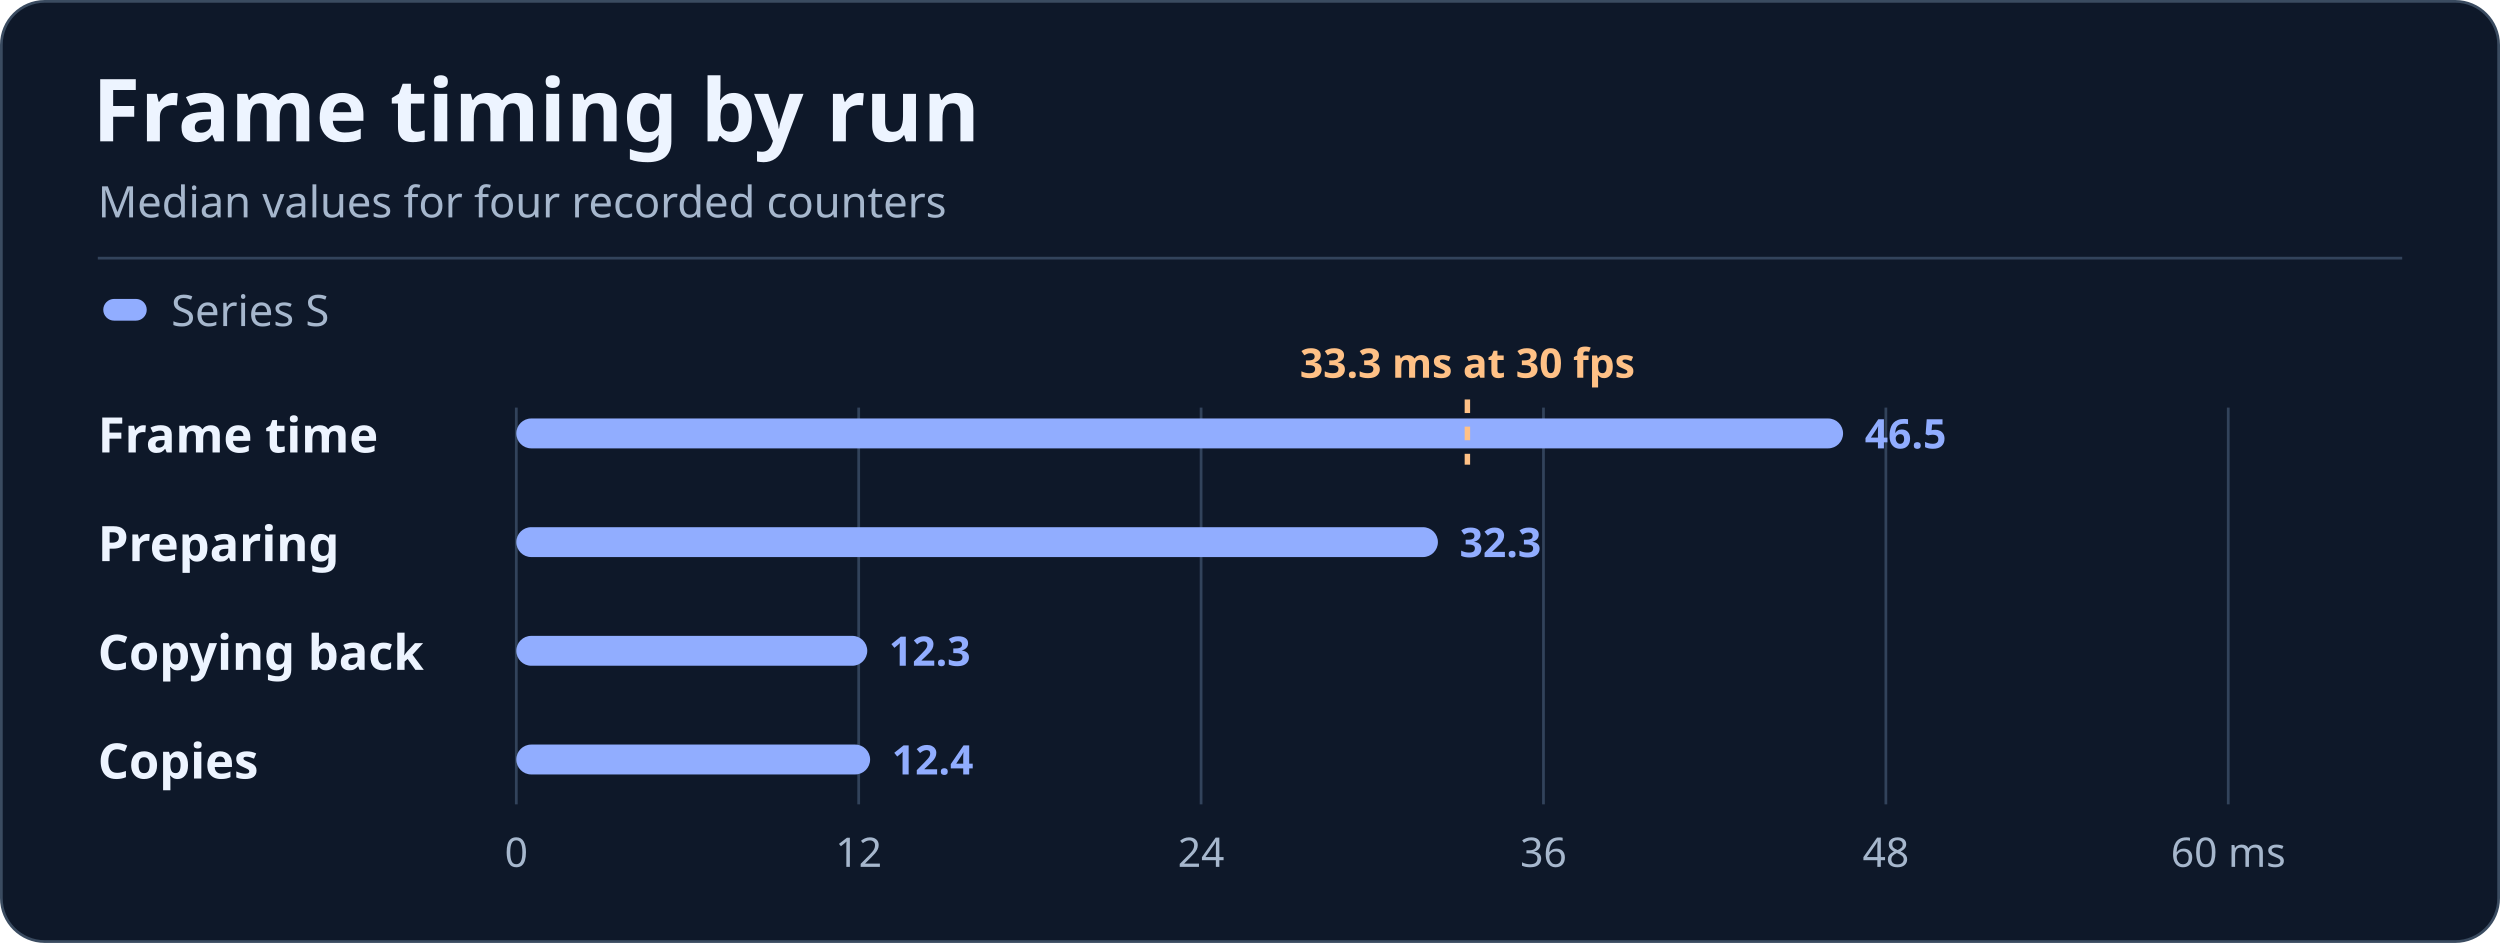
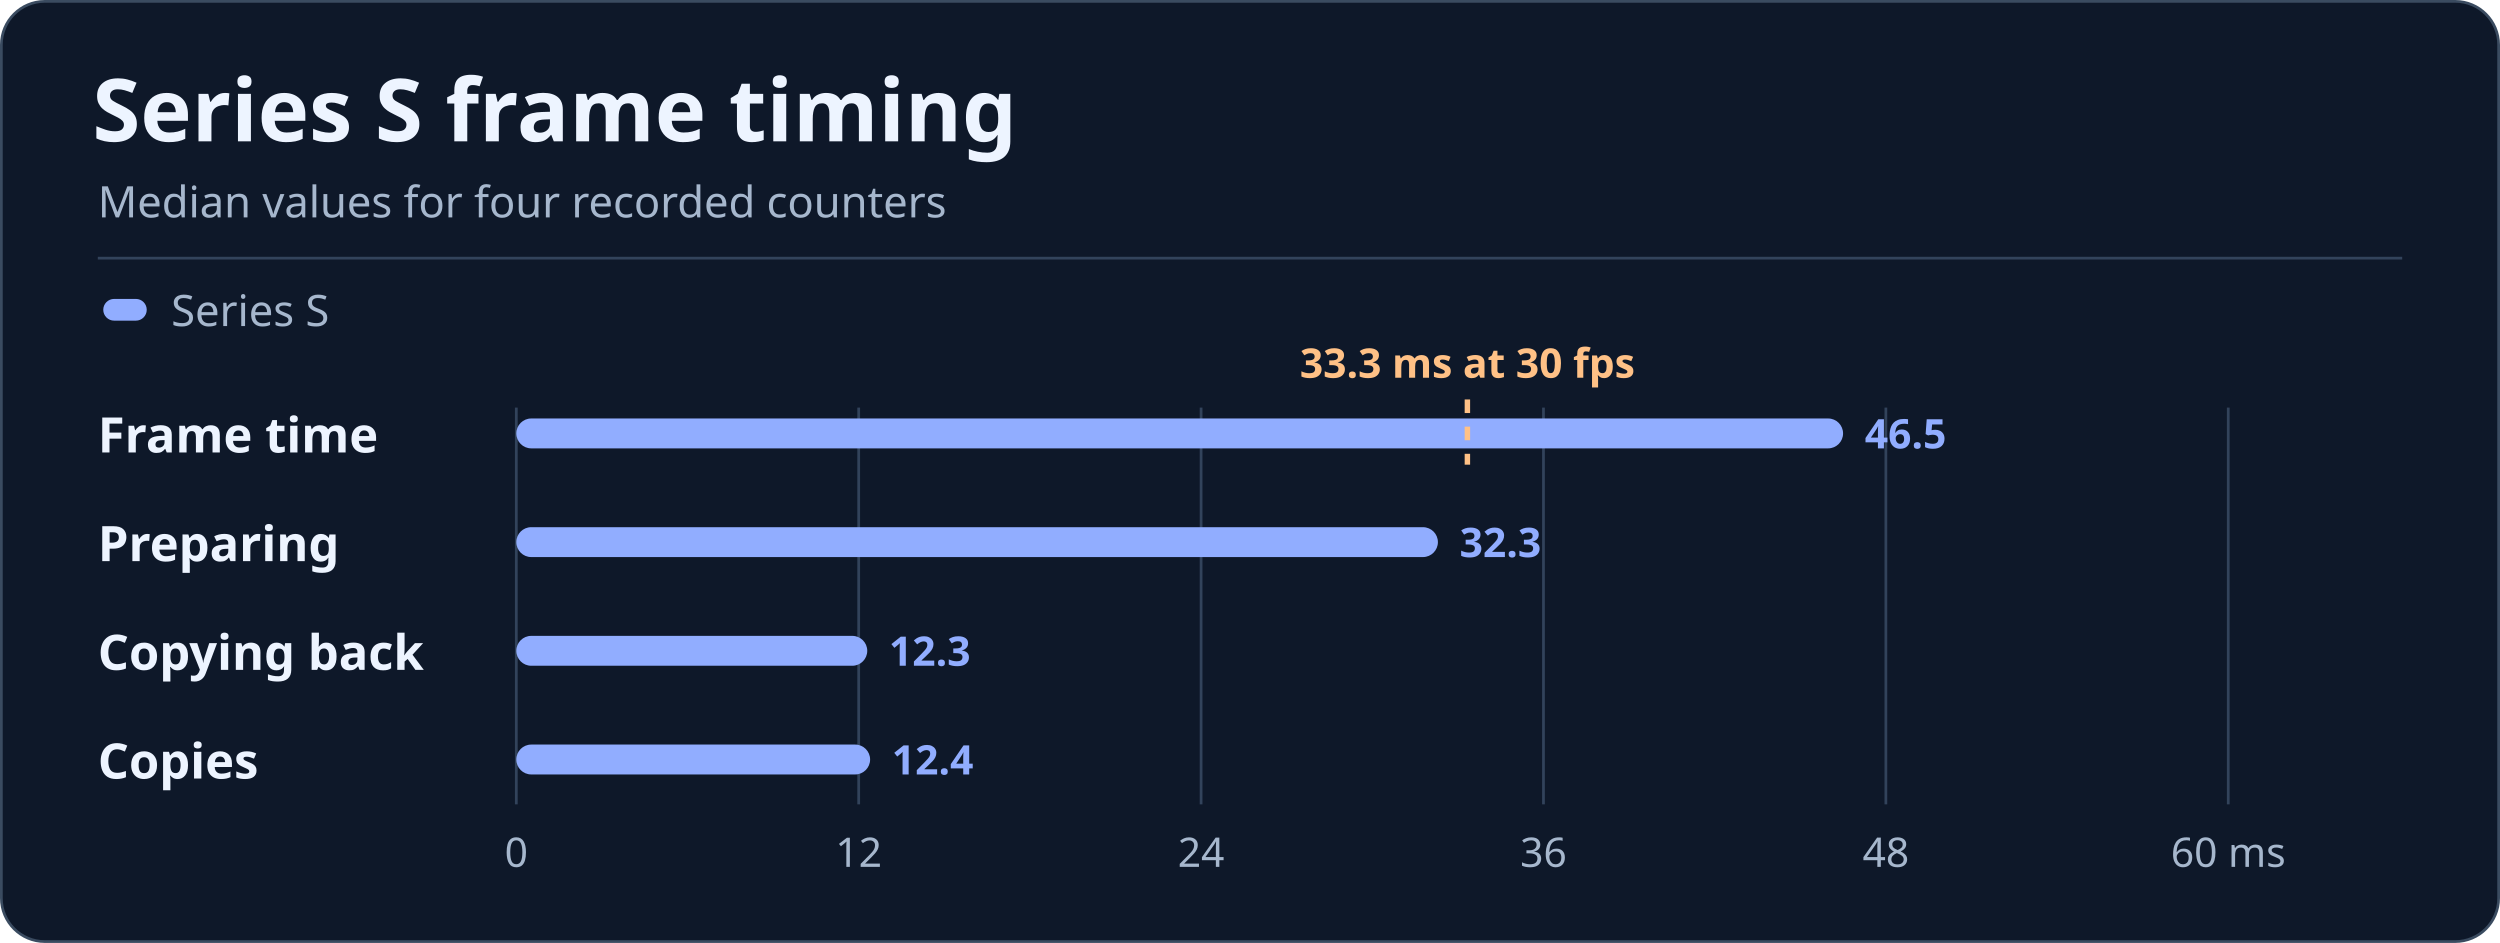
<svg xmlns="http://www.w3.org/2000/svg" width="920" height="347" viewBox="0 0 920 347" role="img" aria-labelledby="title description">
  <style>
    text { font-family: system-ui, 'Segoe UI', sans-serif; font-variant-numeric: tabular-nums; }
    .muted { fill: #A6B7CD; font-size: 16px; }
    .tick { fill: #A6B7CD; font-size: 15px; }
    .grid { stroke: #32435B; stroke-width: 1; }
    .guide { stroke: #FFC186; stroke-width: 2; stroke-dasharray: 5 5; }
  </style>
  <rect x=".5" y=".5" width="919" height="346" rx="16" fill="#0E1829" stroke="#3A4B60" />
-   <text x="34" y="52" fill="#EDF4FF" font-size="32" font-weight="730">Frame timing by run</text>
+   <text x="34" y="52" fill="#EDF4FF" font-size="32" font-weight="730">Series S frame timing</text>
  <text x="36" y="80" class="muted">Median values for four recorded counters</text>
  <path d="M36 95H884" class="grid" />
  <rect x="38" y="110" width="16" height="8" rx="4" fill="#91ADFF" />
  <text x="63" y="120" class="muted">Series S</text>
  <path d="M190 150V296" class="grid" />
  <text x="190" y="319" class="tick" text-anchor="middle">0</text>
  <path d="M316 150V296" class="grid" />
  <text x="316" y="319" class="tick" text-anchor="middle">12</text>
  <path d="M442 150V296" class="grid" />
  <text x="442" y="319" class="tick" text-anchor="middle">24</text>
  <path d="M568 150V296" class="grid" />
  <text x="568" y="319" class="tick" text-anchor="middle">36</text>
  <path d="M694 150V296" class="grid" />
  <text x="694" y="319" class="tick" text-anchor="middle">48</text>
  <path d="M820 150V296" class="grid" />
  <text x="820" y="319" class="tick" text-anchor="middle">60 ms</text>
  <text x="36" y="166.5" fill="#EDF4FF" font-size="18" font-weight="650">Frame time</text>
  <rect x="190" y="154" width="488.25" height="11" rx="5.5" fill="#91ADFF" />
  <text x="686.25" y="165" fill="#91ADFF" font-size="15" font-weight="650">46.5</text>
  <text x="36" y="206.5" fill="#EDF4FF" font-size="18" font-weight="650">Preparing</text>
  <rect x="190" y="194" width="339.15" height="11" rx="5.5" fill="#91ADFF" />
  <text x="537.15" y="205" fill="#91ADFF" font-size="15" font-weight="650">32.3</text>
  <text x="36" y="246.5" fill="#EDF4FF" font-size="18" font-weight="650">Copying back</text>
  <rect x="190" y="234" width="129.15" height="11" rx="5.5" fill="#91ADFF" />
  <text x="327.15" y="245" fill="#91ADFF" font-size="15" font-weight="650">12.3</text>
  <text x="36" y="286.5" fill="#EDF4FF" font-size="18" font-weight="650">Copies</text>
  <rect x="190" y="274" width="130.2" height="11" rx="5.5" fill="#91ADFF" />
  <text x="328.2" y="285" fill="#91ADFF" font-size="15" font-weight="650">12.4</text>
  <path d="M540 147V171" class="guide" />
  <text x="540" y="139" fill="#FFC186" font-size="15" font-weight="650" text-anchor="middle">33.3 ms at 30 fps</text>
</svg>
